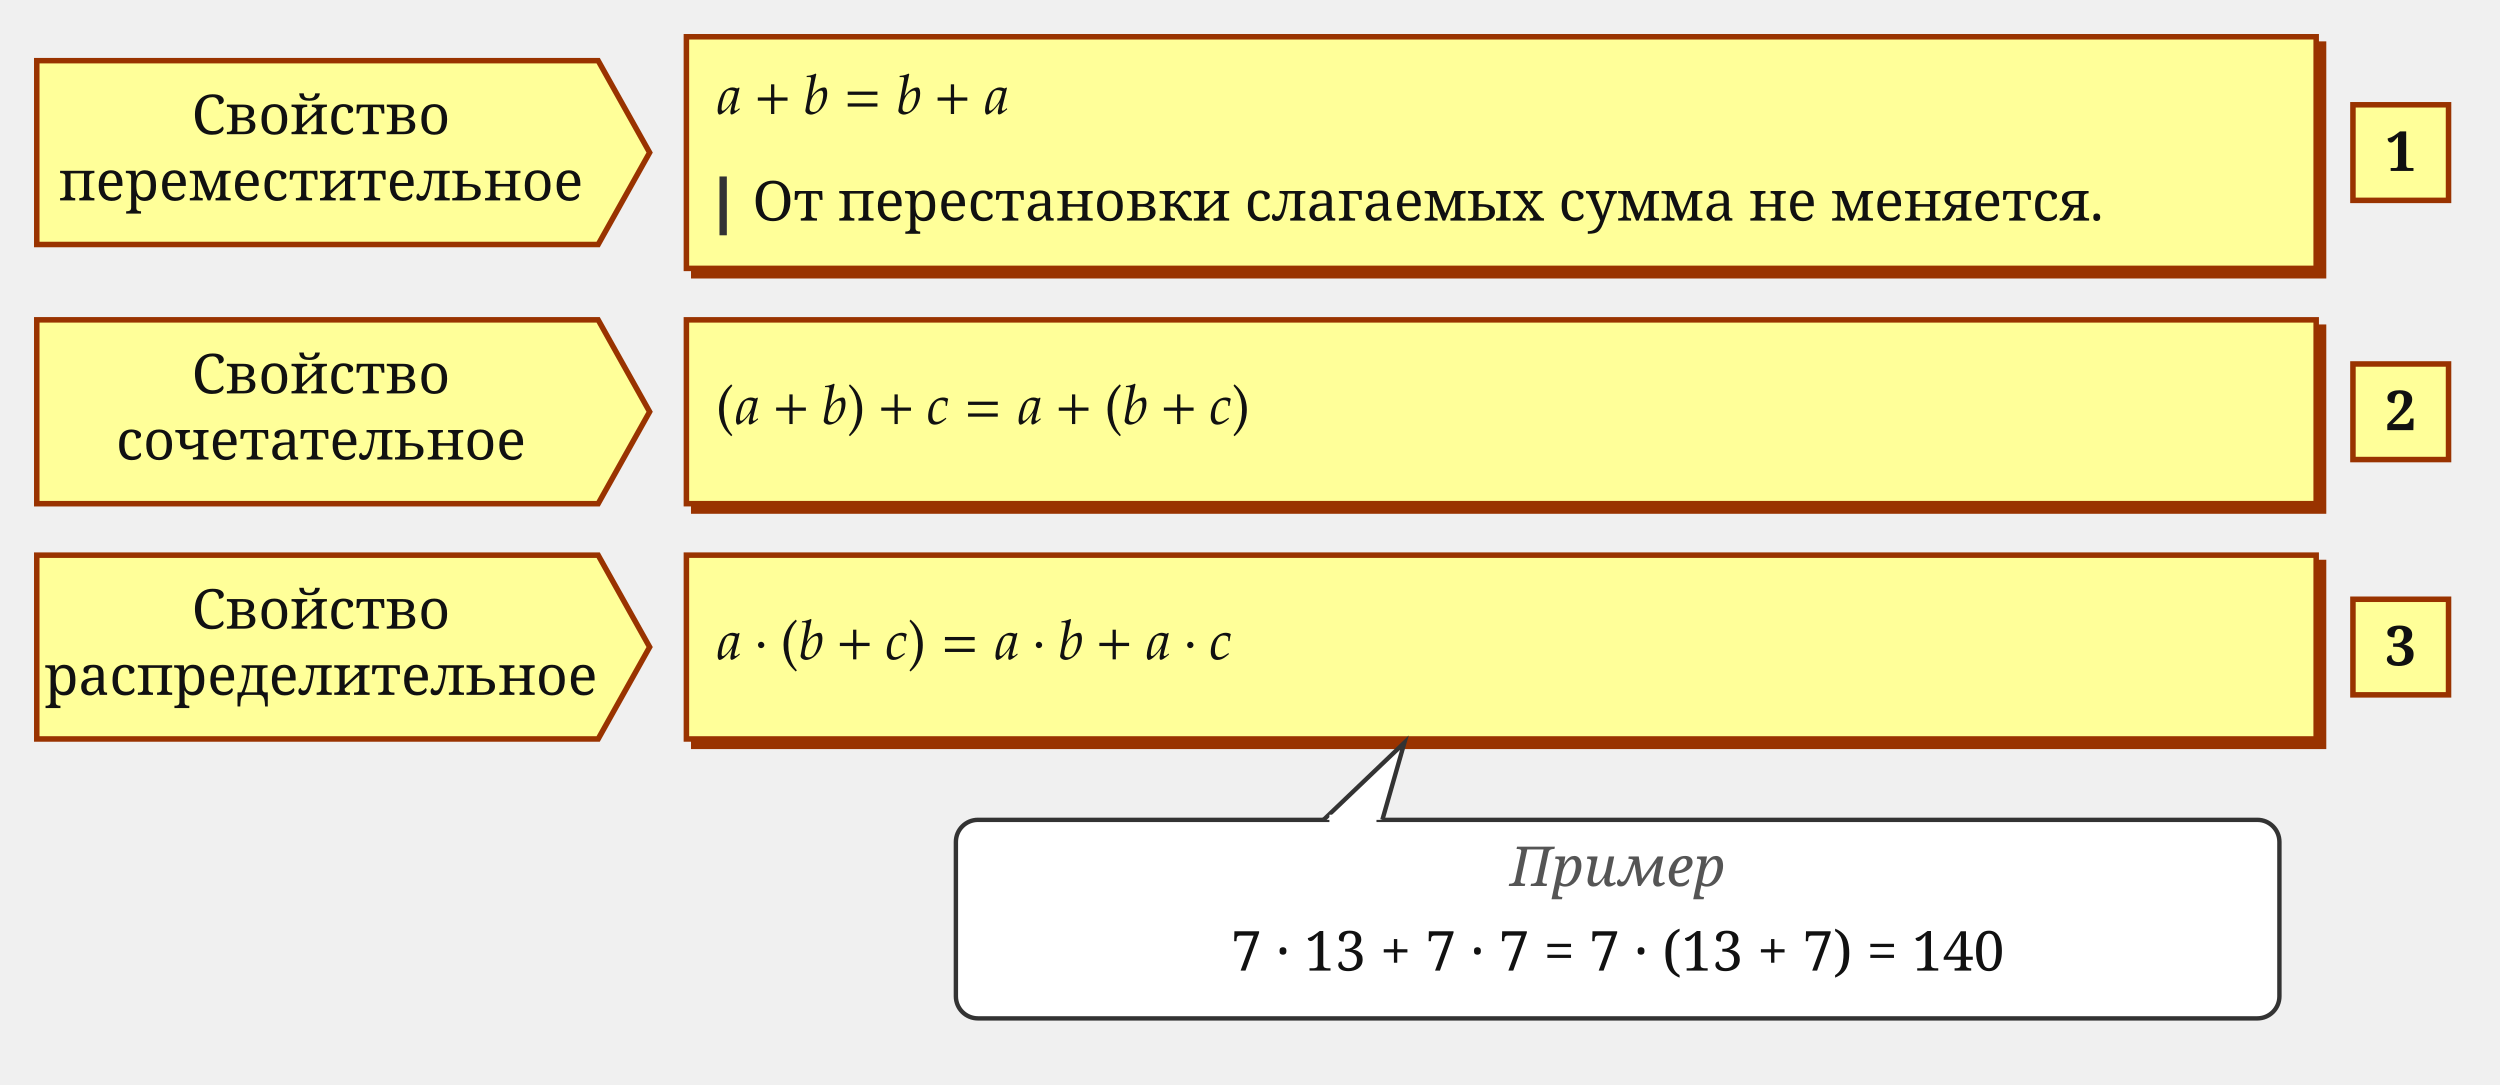
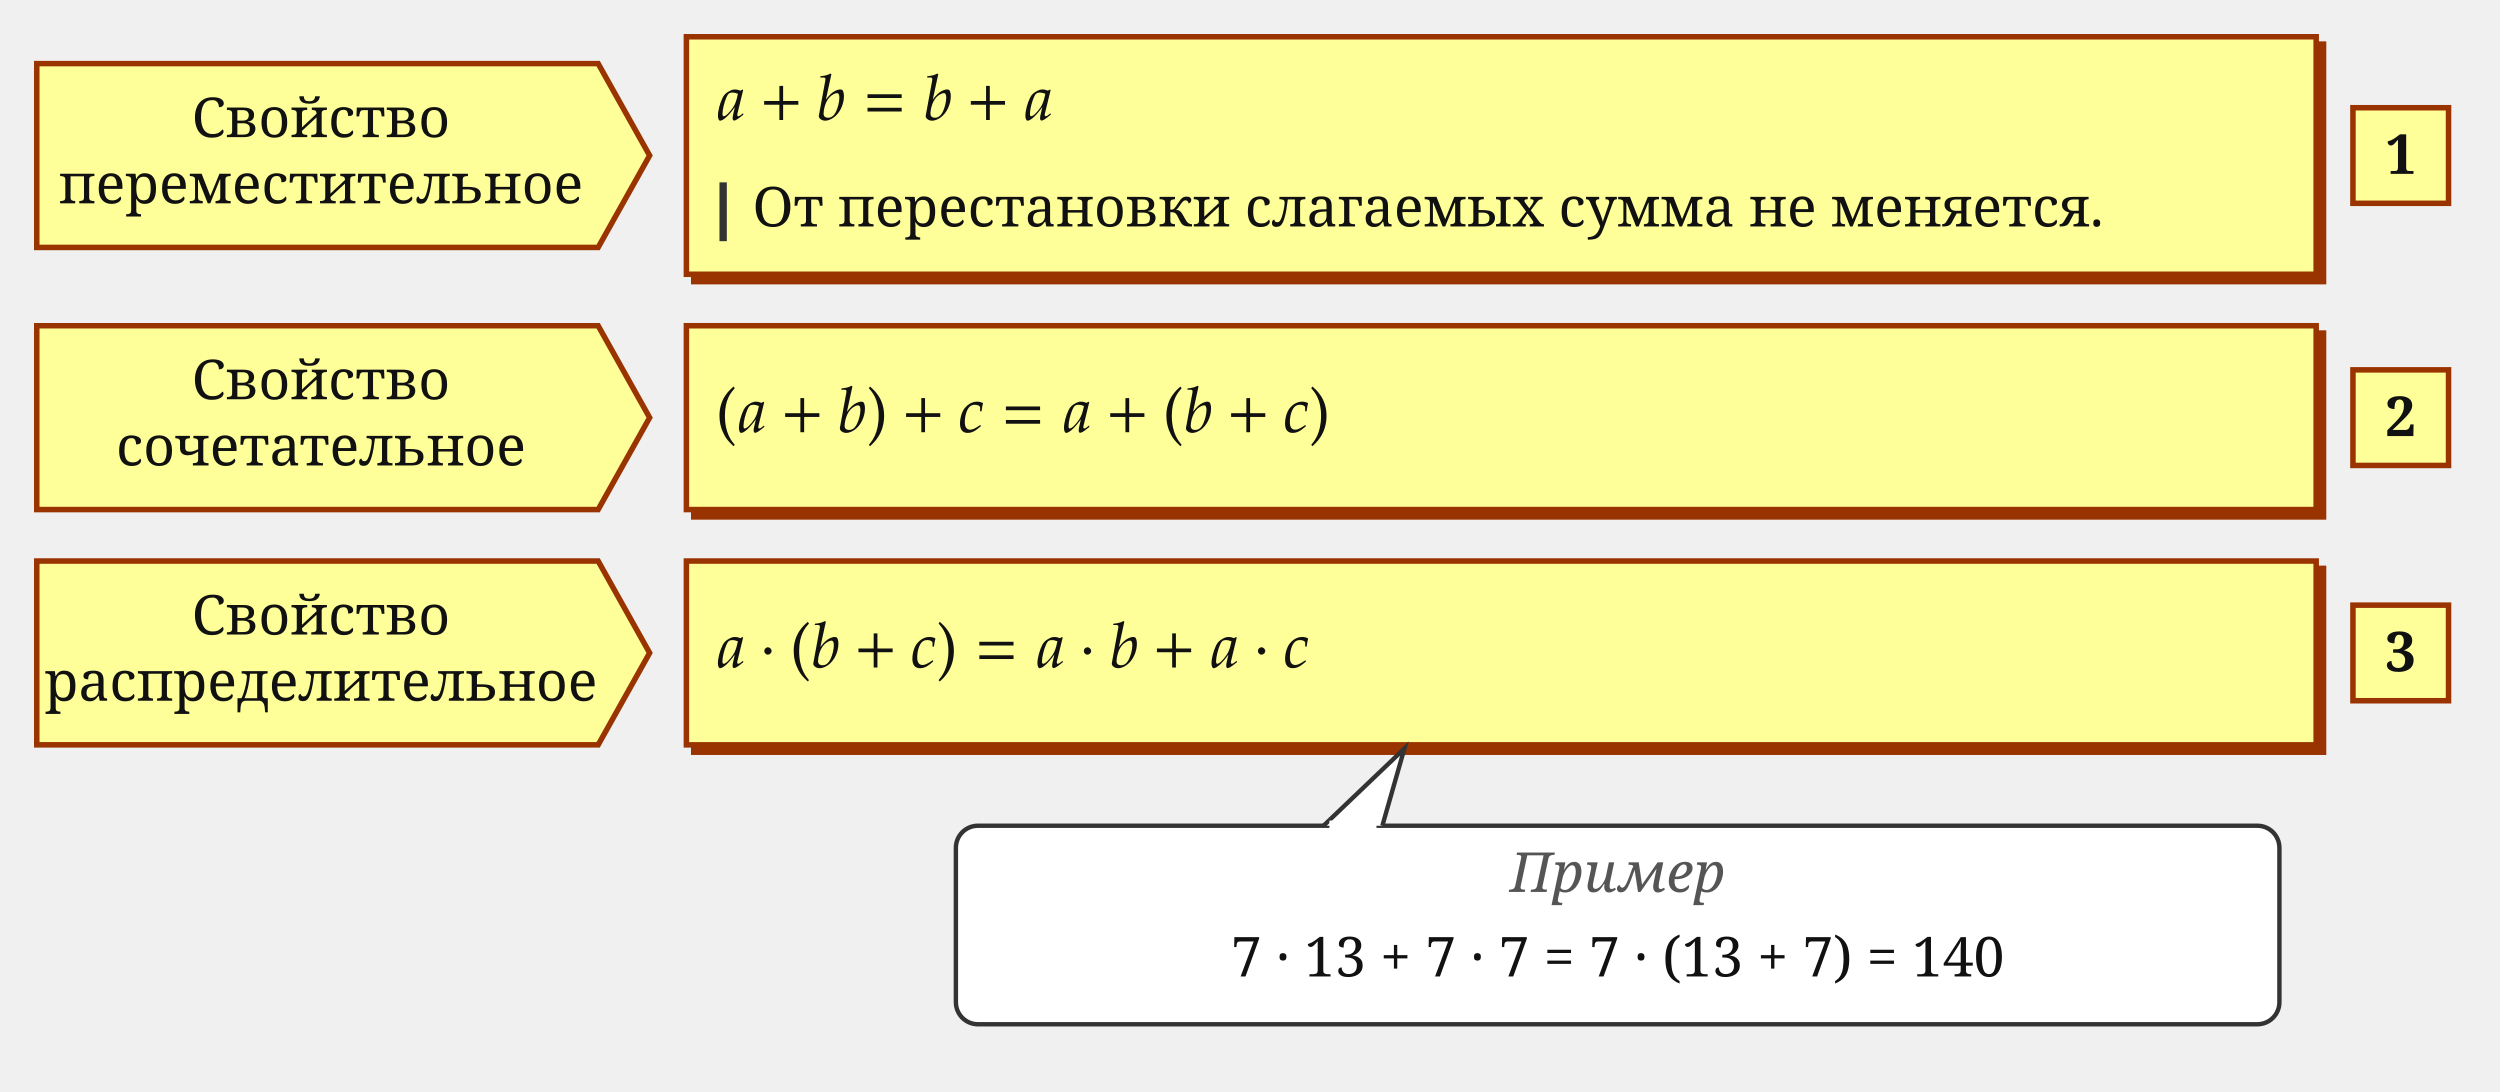
- <svg xmlns="http://www.w3.org/2000/svg" width="680" height="295" viewBox="0 0 680 295" font-family="PT Serif, serif">
+ <svg xmlns="http://www.w3.org/2000/svg" width="680" height="297" viewBox="0 0 680 297" font-family="PT Serif, serif">
  <g transform="translate(0.0,0.0)">
-     <path d="M10.0,16.5H162.7L176.7,41.5L162.7,66.5H10.0Z" fill="#FFFF99" stroke="#993300" stroke-width="1.5" />
-     <text x="87.3" y="36.5" font-size="15" text-anchor="middle" fill="#111">Свойство</text>
-     <text x="87.3" y="54.5" font-size="15" text-anchor="middle" fill="#111">переместительное</text>
+     <path d="M10.0,17.3H162.7L176.7,42.3L162.7,67.3H10.0Z" fill="#FFFF99" stroke="#993300" stroke-width="1.5" />
+     <text x="87.3" y="37.3" font-size="15" text-anchor="middle" fill="#111">Свойство</text>
+     <text x="87.3" y="55.3" font-size="15" text-anchor="middle" fill="#111">переместительное</text>
    <g class="memo">
-       <rect x="188.7" y="12.0" width="443.3" height="63.0" rx="0" fill="#993300" stroke="#993300" stroke-width="1.5" />
-       <rect x="186.7" y="10.0" width="443.3" height="63.0" rx="0" fill="#FFFF99" stroke="#993300" stroke-width="1.5" />
+       <rect x="188.7" y="12.0" width="443.3" height="64.6" rx="0" fill="#993300" stroke="#993300" stroke-width="1.5" />
+       <rect x="186.7" y="10.0" width="443.3" height="64.6" rx="0" fill="#FFFF99" stroke="#993300" stroke-width="1.5" />
      <g class="memo-t">
-         <svg x="194.66" y="20.01" width="79.90" height="11.16" viewBox="0 -733 5326.4 744" overflow="visible" color="#111">
+         <svg x="194.66" y="20.00" width="91.88" height="12.83" viewBox="0 -733 5326.4 744" overflow="visible" color="#111">
          <g stroke="currentColor" fill="currentColor" stroke-width="0" transform="scale(1,-1)">
            <path d="M302 204L273 77C269 60 267 42 267 26C267 4 276-9 291-9C314-9 355 17 437 85L430 106C406 86 377 59 355 59C346 59 340 68 340 82C340 87 340 90 341 93L433 472L423 481L390 463C349 478 332 482 305 482C277 482 257 477 230 464C168 433 135 403 110 354C66 265 35 145 35 67C35 23 50-11 69-11C106-11 186 41 302 204M350 414C328 305 309 253 275 201C218 117 157 59 125 59C113 59 107 72 107 99C107 163 135 280 170 360C194 415 217 433 265 433C288 433 306 429 350 414Z" />
            <g transform="translate(699.2,0)">
              <path d="M604 241L604 300L364 300L364 538L305 538L305 300L65 300L65 241L305 241L305 0L364 0L364 241Z" />
            </g>
            <g transform="translate(1589.4,0)">
              <path d="M235 722L223 733C171 707 135 698 63 691L59 670L107 670C131 670 141 663 141 646C141 639 140 628 139 622L38 71C37 68 37 64 37 61C37 22 85-11 140-11C177-11 228 8 271 39C367 107 433 244 433 376C433 414 424 453 412 468C405 477 392 482 377 482C353 482 323 474 295 460C244 433 211 403 149 324M322 424C348 424 361 401 361 352C361 288 340 202 310 137C277 68 237 36 183 36C137 36 112 59 112 101C112 135 127 276 208 361C241 395 293 424 322 424Z" />
            </g>
            <g transform="translate(2329.2,0)">
              <path d="M604 347L604 406L65 406L65 347M604 134L604 193L65 193L65 134Z" />
            </g>
            <g transform="translate(3275,0)">
              <path d="M235 722L223 733C171 707 135 698 63 691L59 670L107 670C131 670 141 663 141 646C141 639 140 628 139 622L38 71C37 68 37 64 37 61C37 22 85-11 140-11C177-11 228 8 271 39C367 107 433 244 433 376C433 414 424 453 412 468C405 477 392 482 377 482C353 482 323 474 295 460C244 433 211 403 149 324M322 424C348 424 361 401 361 352C361 288 340 202 310 137C277 68 237 36 183 36C137 36 112 59 112 101C112 135 127 276 208 361C241 395 293 424 322 424Z" />
            </g>
            <g transform="translate(3959.2,0)">
              <path d="M604 241L604 300L364 300L364 538L305 538L305 300L65 300L65 241L305 241L305 0L364 0L364 241Z" />
            </g>
            <g transform="translate(4849.4,0)">
              <path d="M302 204L273 77C269 60 267 42 267 26C267 4 276-9 291-9C314-9 355 17 437 85L430 106C406 86 377 59 355 59C346 59 340 68 340 82C340 87 340 90 341 93L433 472L423 481L390 463C349 478 332 482 305 482C277 482 257 477 230 464C168 433 135 403 110 354C66 265 35 145 35 67C35 23 50-11 69-11C106-11 186 41 302 204M350 414C328 305 309 253 275 201C218 117 157 59 125 59C113 59 107 72 107 99C107 163 135 280 170 360C194 415 217 433 265 433C288 433 306 429 350 414Z" />
            </g>
          </g>
        </svg>
-         <line x1="196.7" y1="48.0" x2="196.7" y2="64.0" stroke="#333" stroke-width="2" />
-         <text x="204.7" y="60.0" font-size="15" text-anchor="start" fill="#111">От перестановки слагаемых сумма не меняется.</text>
+         <line x1="196.7" y1="49.6" x2="196.7" y2="65.6" stroke="#333" stroke-width="2" />
+         <text x="204.7" y="61.6" font-size="15" text-anchor="start" fill="#111">От перестановки слагаемых сумма не меняется.</text>
      </g>
    </g>
-     <rect x="640.0" y="28.5" width="26.0" height="26.0" rx="0" fill="#FFFF99" stroke="#993300" stroke-width="1.5" />
-     <text x="653.0" y="46.5" font-size="15" text-anchor="middle" font-weight="bold" fill="#111">1</text>
-     <path d="M10.0,87.0H162.7L176.7,112.0L162.7,137.0H10.0Z" fill="#FFFF99" stroke="#993300" stroke-width="1.5" />
-     <text x="87.3" y="107.0" font-size="15" text-anchor="middle" fill="#111">Свойство</text>
-     <text x="87.3" y="125.0" font-size="15" text-anchor="middle" fill="#111">сочетательное</text>
+     <rect x="640.0" y="29.3" width="26.0" height="26.0" rx="0" fill="#FFFF99" stroke="#993300" stroke-width="1.5" />
+     <text x="653.0" y="47.3" font-size="15" text-anchor="middle" font-weight="bold" fill="#111">1</text>
+     <path d="M10.0,88.6H162.7L176.7,113.6L162.7,138.6H10.0Z" fill="#FFFF99" stroke="#993300" stroke-width="1.5" />
+     <text x="87.3" y="108.6" font-size="15" text-anchor="middle" fill="#111">Свойство</text>
+     <text x="87.3" y="126.6" font-size="15" text-anchor="middle" fill="#111">сочетательное</text>
    <g class="memo">
-       <rect x="188.7" y="89.0" width="443.3" height="50.0" rx="0" fill="#993300" stroke="#993300" stroke-width="1.5" />
-       <rect x="186.7" y="87.0" width="443.3" height="50.0" rx="0" fill="#FFFF99" stroke="#993300" stroke-width="1.5" />
+       <rect x="188.7" y="90.6" width="443.3" height="50.0" rx="0" fill="#993300" stroke="#993300" stroke-width="1.5" />
+       <rect x="186.7" y="88.6" width="443.3" height="50.0" rx="0" fill="#FFFF99" stroke="#993300" stroke-width="1.5" />
      <g class="memo-t">
-         <svg x="194.66" y="104.35" width="145.37" height="14.30" viewBox="0 -733 9691.3 953.5" overflow="visible" color="#111">
+         <svg x="194.66" y="104.92" width="167.17" height="16.45" viewBox="0 -733 9691.3 953.5" overflow="visible" color="#111">
          <g stroke="currentColor" fill="currentColor" stroke-width="0" transform="scale(1,-1)">
            <g transform="translate(0 -5.5)">
              <path d="M146 266C146 526 243 632 301 700L282 726C225 675 60 542 60 266C60 159 85 58 133-32C168-99 200-138 282-215L301-194C255-137 146-15 146 266Z" />
            </g>
            <g transform="translate(332,0)">
              <path d="M302 204L273 77C269 60 267 42 267 26C267 4 276-9 291-9C314-9 355 17 437 85L430 106C406 86 377 59 355 59C346 59 340 68 340 82C340 87 340 90 341 93L433 472L423 481L390 463C349 478 332 482 305 482C277 482 257 477 230 464C168 433 135 403 110 354C66 265 35 145 35 67C35 23 50-11 69-11C106-11 186 41 302 204M350 414C328 305 309 253 275 201C218 117 157 59 125 59C113 59 107 72 107 99C107 163 135 280 170 360C194 415 217 433 265 433C288 433 306 429 350 414Z" />
            </g>
            <g transform="translate(1031.2,0)">
              <path d="M604 241L604 300L364 300L364 538L305 538L305 300L65 300L65 241L305 241L305 0L364 0L364 241Z" />
            </g>
            <g transform="translate(1921.4,0)">
              <path d="M235 722L223 733C171 707 135 698 63 691L59 670L107 670C131 670 141 663 141 646C141 639 140 628 139 622L38 71C37 68 37 64 37 61C37 22 85-11 140-11C177-11 228 8 271 39C367 107 433 244 433 376C433 414 424 453 412 468C405 477 392 482 377 482C353 482 323 474 295 460C244 433 211 403 149 324M322 424C348 424 361 401 361 352C361 288 340 202 310 137C277 68 237 36 183 36C137 36 112 59 112 101C112 135 127 276 208 361C241 395 293 424 322 424Z" />
            </g>
            <g transform="translate(2383.4,0) translate(0 -5.5)">
              <path d="M51 726L32 700C87 636 187 526 187 266C187-10 83-131 32-194L51-215C104-165 273-23 273 265C273 542 108 675 51 726Z" />
            </g>
            <g transform="translate(2937.7,0)">
              <path d="M604 241L604 300L364 300L364 538L305 538L305 300L65 300L65 241L305 241L305 0L364 0L364 241Z" />
            </g>
            <g transform="translate(3827.9,0)">
              <path d="M342 330L365 330C373 395 380 432 389 458C365 473 330 482 293 482C248 483 175 463 118 400C64 352 25 241 25 136C25 40 67-11 147-11C201-11 249 9 304 54L354 95L346 115L331 105C259 57 221 40 186 40C130 40 101 80 101 159C101 267 136 371 185 409C206 425 230 433 261 433C306 433 342 414 342 390Z" />
            </g>
            <g transform="translate(4511.7,0)">
              <path d="M604 347L604 406L65 406L65 347M604 134L604 193L65 193L65 134Z" />
            </g>
            <g transform="translate(5457.4,0)">
              <path d="M302 204L273 77C269 60 267 42 267 26C267 4 276-9 291-9C314-9 355 17 437 85L430 106C406 86 377 59 355 59C346 59 340 68 340 82C340 87 340 90 341 93L433 472L423 481L390 463C349 478 332 482 305 482C277 482 257 477 230 464C168 433 135 403 110 354C66 265 35 145 35 67C35 23 50-11 69-11C106-11 186 41 302 204M350 414C328 305 309 253 275 201C218 117 157 59 125 59C113 59 107 72 107 99C107 163 135 280 170 360C194 415 217 433 265 433C288 433 306 429 350 414Z" />
            </g>
            <g transform="translate(6156.7,0)">
              <path d="M604 241L604 300L364 300L364 538L305 538L305 300L65 300L65 241L305 241L305 0L364 0L364 241Z" />
            </g>
            <g transform="translate(7046.9,0) translate(0 -5.5)">
              <path d="M146 266C146 526 243 632 301 700L282 726C225 675 60 542 60 266C60 159 85 58 133-32C168-99 200-138 282-215L301-194C255-137 146-15 146 266Z" />
            </g>
            <g transform="translate(7378.9,0)">
              <path d="M235 722L223 733C171 707 135 698 63 691L59 670L107 670C131 670 141 663 141 646C141 639 140 628 139 622L38 71C37 68 37 64 37 61C37 22 85-11 140-11C177-11 228 8 271 39C367 107 433 244 433 376C433 414 424 453 412 468C405 477 392 482 377 482C353 482 323 474 295 460C244 433 211 403 149 324M322 424C348 424 361 401 361 352C361 288 340 202 310 137C277 68 237 36 183 36C137 36 112 59 112 101C112 135 127 276 208 361C241 395 293 424 322 424Z" />
            </g>
            <g transform="translate(8063.1,0)">
              <path d="M604 241L604 300L364 300L364 538L305 538L305 300L65 300L65 241L305 241L305 0L364 0L364 241Z" />
            </g>
            <g transform="translate(8953.3,0)">
              <path d="M342 330L365 330C373 395 380 432 389 458C365 473 330 482 293 482C248 483 175 463 118 400C64 352 25 241 25 136C25 40 67-11 147-11C201-11 249 9 304 54L354 95L346 115L331 105C259 57 221 40 186 40C130 40 101 80 101 159C101 267 136 371 185 409C206 425 230 433 261 433C306 433 342 414 342 390Z" />
            </g>
            <g transform="translate(9359.3,0) translate(0 -5.5)">
              <path d="M51 726L32 700C87 636 187 526 187 266C187-10 83-131 32-194L51-215C104-165 273-23 273 265C273 542 108 675 51 726Z" />
            </g>
          </g>
        </svg>
      </g>
    </g>
-     <rect x="640.0" y="99.0" width="26.0" height="26.0" rx="0" fill="#FFFF99" stroke="#993300" stroke-width="1.5" />
-     <text x="653.0" y="117.0" font-size="15" text-anchor="middle" font-weight="bold" fill="#111">2</text>
-     <path d="M10.0,151.0H162.7L176.7,176.0L162.7,201.0H10.0Z" fill="#FFFF99" stroke="#993300" stroke-width="1.5" />
-     <text x="87.3" y="171.0" font-size="15" text-anchor="middle" fill="#111">Свойство</text>
-     <text x="87.3" y="189.0" font-size="15" text-anchor="middle" fill="#111">распределительное</text>
+     <rect x="640.0" y="100.6" width="26.0" height="26.0" rx="0" fill="#FFFF99" stroke="#993300" stroke-width="1.5" />
+     <text x="653.0" y="118.6" font-size="15" text-anchor="middle" font-weight="bold" fill="#111">2</text>
+     <path d="M10.0,152.6H162.7L176.7,177.6L162.7,202.6H10.0Z" fill="#FFFF99" stroke="#993300" stroke-width="1.5" />
+     <text x="87.3" y="172.6" font-size="15" text-anchor="middle" fill="#111">Свойство</text>
+     <text x="87.3" y="190.6" font-size="15" text-anchor="middle" fill="#111">распределительное</text>
    <g class="memo">
-       <rect x="188.7" y="153.0" width="443.3" height="50.0" rx="0" fill="#993300" stroke="#993300" stroke-width="1.5" />
-       <rect x="186.7" y="151.0" width="443.3" height="50.0" rx="0" fill="#FFFF99" stroke="#993300" stroke-width="1.5" />
+       <rect x="188.7" y="154.6" width="443.3" height="50.0" rx="0" fill="#993300" stroke="#993300" stroke-width="1.5" />
+       <rect x="186.7" y="152.6" width="443.3" height="50.0" rx="0" fill="#FFFF99" stroke="#993300" stroke-width="1.5" />
      <g class="memo-t">
-         <svg x="194.66" y="168.35" width="140.40" height="14.30" viewBox="0 -733 9359.8 953.5" overflow="visible" color="#111">
+         <svg x="194.66" y="168.92" width="161.46" height="16.45" viewBox="0 -733 9359.8 953.5" overflow="visible" color="#111">
          <g stroke="currentColor" fill="currentColor" stroke-width="0" transform="scale(1,-1)">
            <path d="M302 204L273 77C269 60 267 42 267 26C267 4 276-9 291-9C314-9 355 17 437 85L430 106C406 86 377 59 355 59C346 59 340 68 340 82C340 87 340 90 341 93L433 472L423 481L390 463C349 478 332 482 305 482C277 482 257 477 230 464C168 433 135 403 110 354C66 265 35 145 35 67C35 23 50-11 69-11C106-11 186 41 302 204M350 414C328 305 309 253 275 201C218 117 157 59 125 59C113 59 107 72 107 99C107 163 135 280 170 360C194 415 217 433 265 433C288 433 306 429 350 414Z" />
            <g transform="translate(699.2,0)">
              <path d="M124 319C94 319 67 291 67 261C67 231 94 203 123 203C155 203 183 230 183 260C183 291 155 319 124 319Z" />
            </g>
            <g transform="translate(1170.4,0) translate(0 -5.5)">
              <path d="M146 266C146 526 243 632 301 700L282 726C225 675 60 542 60 266C60 159 85 58 133-32C168-99 200-138 282-215L301-194C255-137 146-15 146 266Z" />
            </g>
            <g transform="translate(1502.4,0)">
              <path d="M235 722L223 733C171 707 135 698 63 691L59 670L107 670C131 670 141 663 141 646C141 639 140 628 139 622L38 71C37 68 37 64 37 61C37 22 85-11 140-11C177-11 228 8 271 39C367 107 433 244 433 376C433 414 424 453 412 468C405 477 392 482 377 482C353 482 323 474 295 460C244 433 211 403 149 324M322 424C348 424 361 401 361 352C361 288 340 202 310 137C277 68 237 36 183 36C137 36 112 59 112 101C112 135 127 276 208 361C241 395 293 424 322 424Z" />
            </g>
            <g transform="translate(2186.7,0)">
              <path d="M604 241L604 300L364 300L364 538L305 538L305 300L65 300L65 241L305 241L305 0L364 0L364 241Z" />
            </g>
            <g transform="translate(3076.9,0)">
              <path d="M342 330L365 330C373 395 380 432 389 458C365 473 330 482 293 482C248 483 175 463 118 400C64 352 25 241 25 136C25 40 67-11 147-11C201-11 249 9 304 54L354 95L346 115L331 105C259 57 221 40 186 40C130 40 101 80 101 159C101 267 136 371 185 409C206 425 230 433 261 433C306 433 342 414 342 390Z" />
            </g>
            <g transform="translate(3482.9,0) translate(0 -5.5)">
              <path d="M51 726L32 700C87 636 187 526 187 266C187-10 83-131 32-194L51-215C104-165 273-23 273 265C273 542 108 675 51 726Z" />
            </g>
            <g transform="translate(4092.7,0)">
              <path d="M604 347L604 406L65 406L65 347M604 134L604 193L65 193L65 134Z" />
            </g>
            <g transform="translate(5038.4,0)">
              <path d="M302 204L273 77C269 60 267 42 267 26C267 4 276-9 291-9C314-9 355 17 437 85L430 106C406 86 377 59 355 59C346 59 340 68 340 82C340 87 340 90 341 93L433 472L423 481L390 463C349 478 332 482 305 482C277 482 257 477 230 464C168 433 135 403 110 354C66 265 35 145 35 67C35 23 50-11 69-11C106-11 186 41 302 204M350 414C328 305 309 253 275 201C218 117 157 59 125 59C113 59 107 72 107 99C107 163 135 280 170 360C194 415 217 433 265 433C288 433 306 429 350 414Z" />
            </g>
            <g transform="translate(5737.7,0)">
              <path d="M124 319C94 319 67 291 67 261C67 231 94 203 123 203C155 203 183 230 183 260C183 291 155 319 124 319Z" />
            </g>
            <g transform="translate(6208.9,0)">
              <path d="M235 722L223 733C171 707 135 698 63 691L59 670L107 670C131 670 141 663 141 646C141 639 140 628 139 622L38 71C37 68 37 64 37 61C37 22 85-11 140-11C177-11 228 8 271 39C367 107 433 244 433 376C433 414 424 453 412 468C405 477 392 482 377 482C353 482 323 474 295 460C244 433 211 403 149 324M322 424C348 424 361 401 361 352C361 288 340 202 310 137C277 68 237 36 183 36C137 36 112 59 112 101C112 135 127 276 208 361C241 395 293 424 322 424Z" />
            </g>
            <g transform="translate(6893.1,0)">
              <path d="M604 241L604 300L364 300L364 538L305 538L305 300L65 300L65 241L305 241L305 0L364 0L364 241Z" />
            </g>
            <g transform="translate(7783.3,0)">
              <path d="M302 204L273 77C269 60 267 42 267 26C267 4 276-9 291-9C314-9 355 17 437 85L430 106C406 86 377 59 355 59C346 59 340 68 340 82C340 87 340 90 341 93L433 472L423 481L390 463C349 478 332 482 305 482C277 482 257 477 230 464C168 433 135 403 110 354C66 265 35 145 35 67C35 23 50-11 69-11C106-11 186 41 302 204M350 414C328 305 309 253 275 201C218 117 157 59 125 59C113 59 107 72 107 99C107 163 135 280 170 360C194 415 217 433 265 433C288 433 306 429 350 414Z" />
            </g>
            <g transform="translate(8482.6,0)">
              <path d="M124 319C94 319 67 291 67 261C67 231 94 203 123 203C155 203 183 230 183 260C183 291 155 319 124 319Z" />
            </g>
            <g transform="translate(8953.8,0)">
              <path d="M342 330L365 330C373 395 380 432 389 458C365 473 330 482 293 482C248 483 175 463 118 400C64 352 25 241 25 136C25 40 67-11 147-11C201-11 249 9 304 54L354 95L346 115L331 105C259 57 221 40 186 40C130 40 101 80 101 159C101 267 136 371 185 409C206 425 230 433 261 433C306 433 342 414 342 390Z" />
            </g>
          </g>
        </svg>
      </g>
    </g>
-     <rect x="640.0" y="163.0" width="26.0" height="26.0" rx="0" fill="#FFFF99" stroke="#993300" stroke-width="1.5" />
-     <text x="653.0" y="181.0" font-size="15" text-anchor="middle" font-weight="bold" fill="#111">3</text>
-     <rect x="260.0" y="223.0" width="360.0" height="54.0" rx="6" fill="#FFFFFF" stroke="#333333" stroke-width="1.2" />
+     <rect x="640.0" y="164.6" width="26.0" height="26.0" rx="0" fill="#FFFF99" stroke="#993300" stroke-width="1.5" />
+     <text x="653.0" y="182.6" font-size="15" text-anchor="middle" font-weight="bold" fill="#111">3</text>
+     <rect x="260.0" y="224.6" width="360.0" height="54.0" rx="6" fill="#FFFFFF" stroke="#333333" stroke-width="1.2" />
    <g data-k="tail">
-       <path d="M360.0,223.0L382.0,202.0L376.0,223.0" fill="#FFFFFF" stroke="#333333" stroke-width="1.2" />
-       <line x1="361.6" y1="223.0" x2="374.4" y2="223.0" stroke="#FFFFFF" stroke-width="2.8" />
+       <path d="M360.0,224.6L382.0,203.6L376.0,224.6" fill="#FFFFFF" stroke="#333333" stroke-width="1.2" />
+       <line x1="361.6" y1="224.6" x2="374.4" y2="224.6" stroke="#FFFFFF" stroke-width="2.8" />
    </g>
-     <text x="440.0" y="241.0" font-size="15" text-anchor="middle" font-style="italic" fill="#555">Пример</text>
-     <text x="440.0" y="264.0" font-size="15" text-anchor="middle" fill="#111">7 · 13 + 7 · 7 = 7 · (13 + 7) = 140</text>
+     <text x="440.0" y="242.6" font-size="15" text-anchor="middle" font-style="italic" fill="#555">Пример</text>
+     <text x="440.0" y="265.6" font-size="15" text-anchor="middle" fill="#111">7 · 13 + 7 · 7 = 7 · (13 + 7) = 140</text>
  </g>
</svg>
